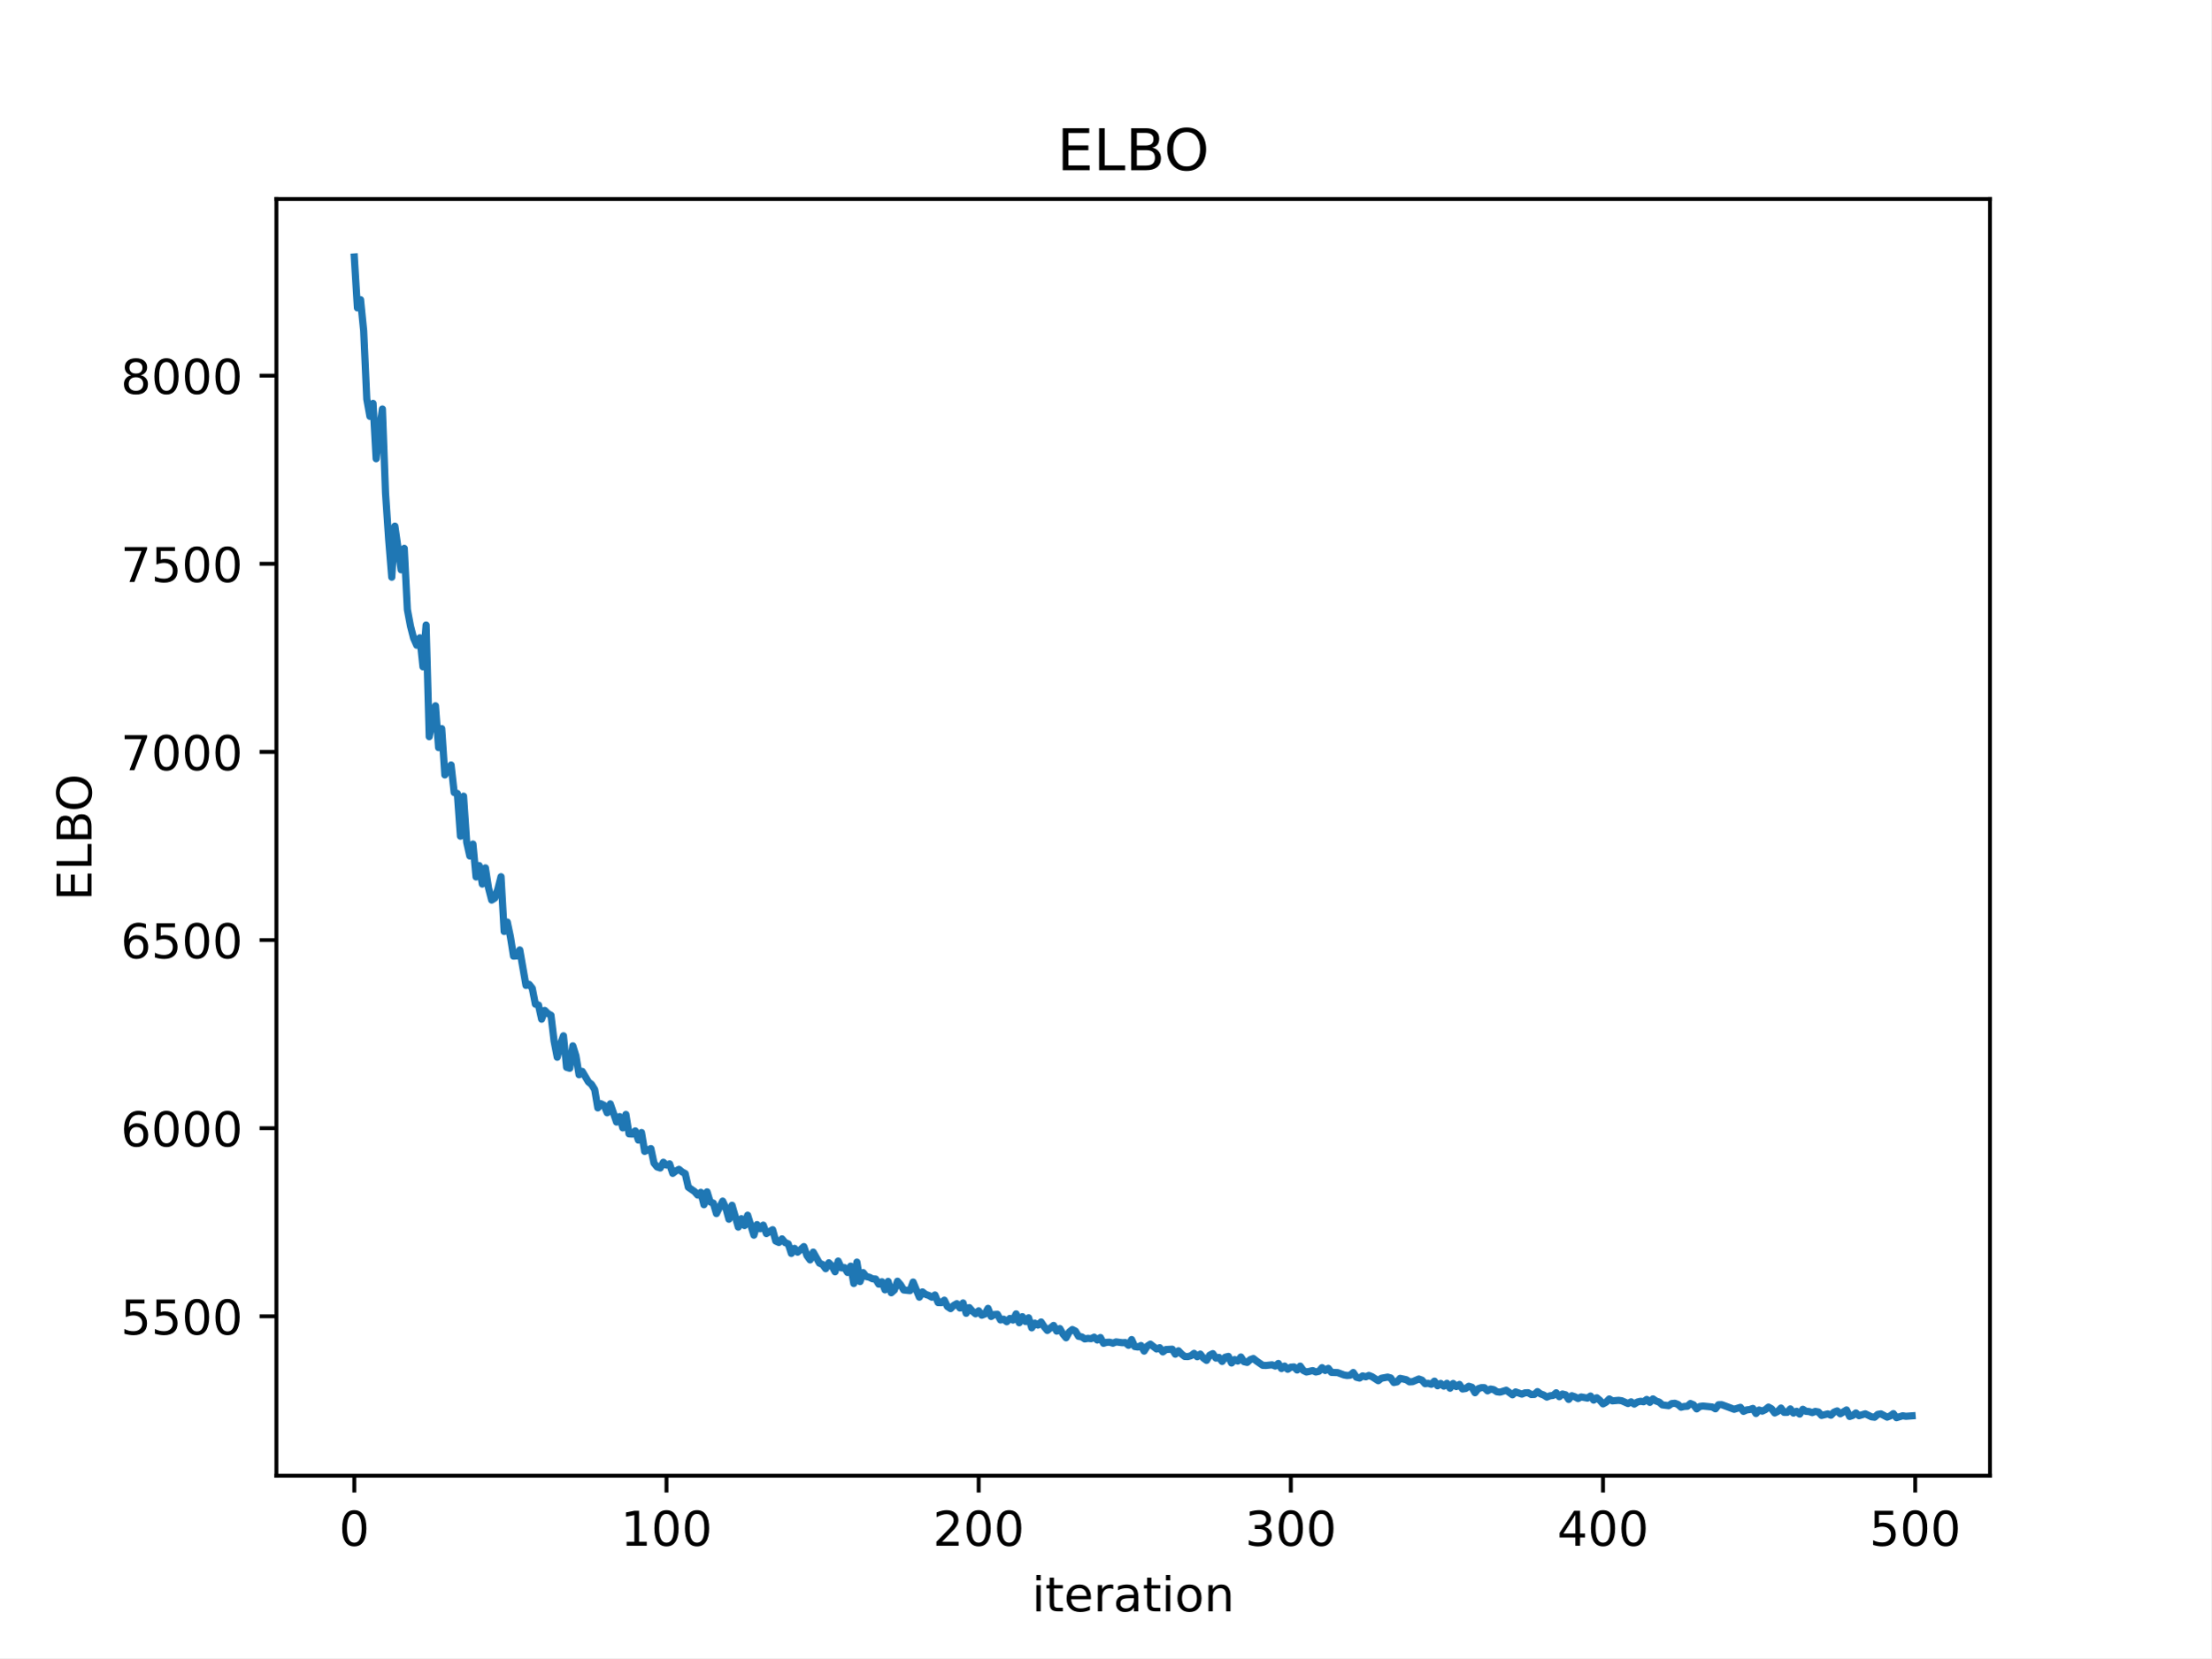
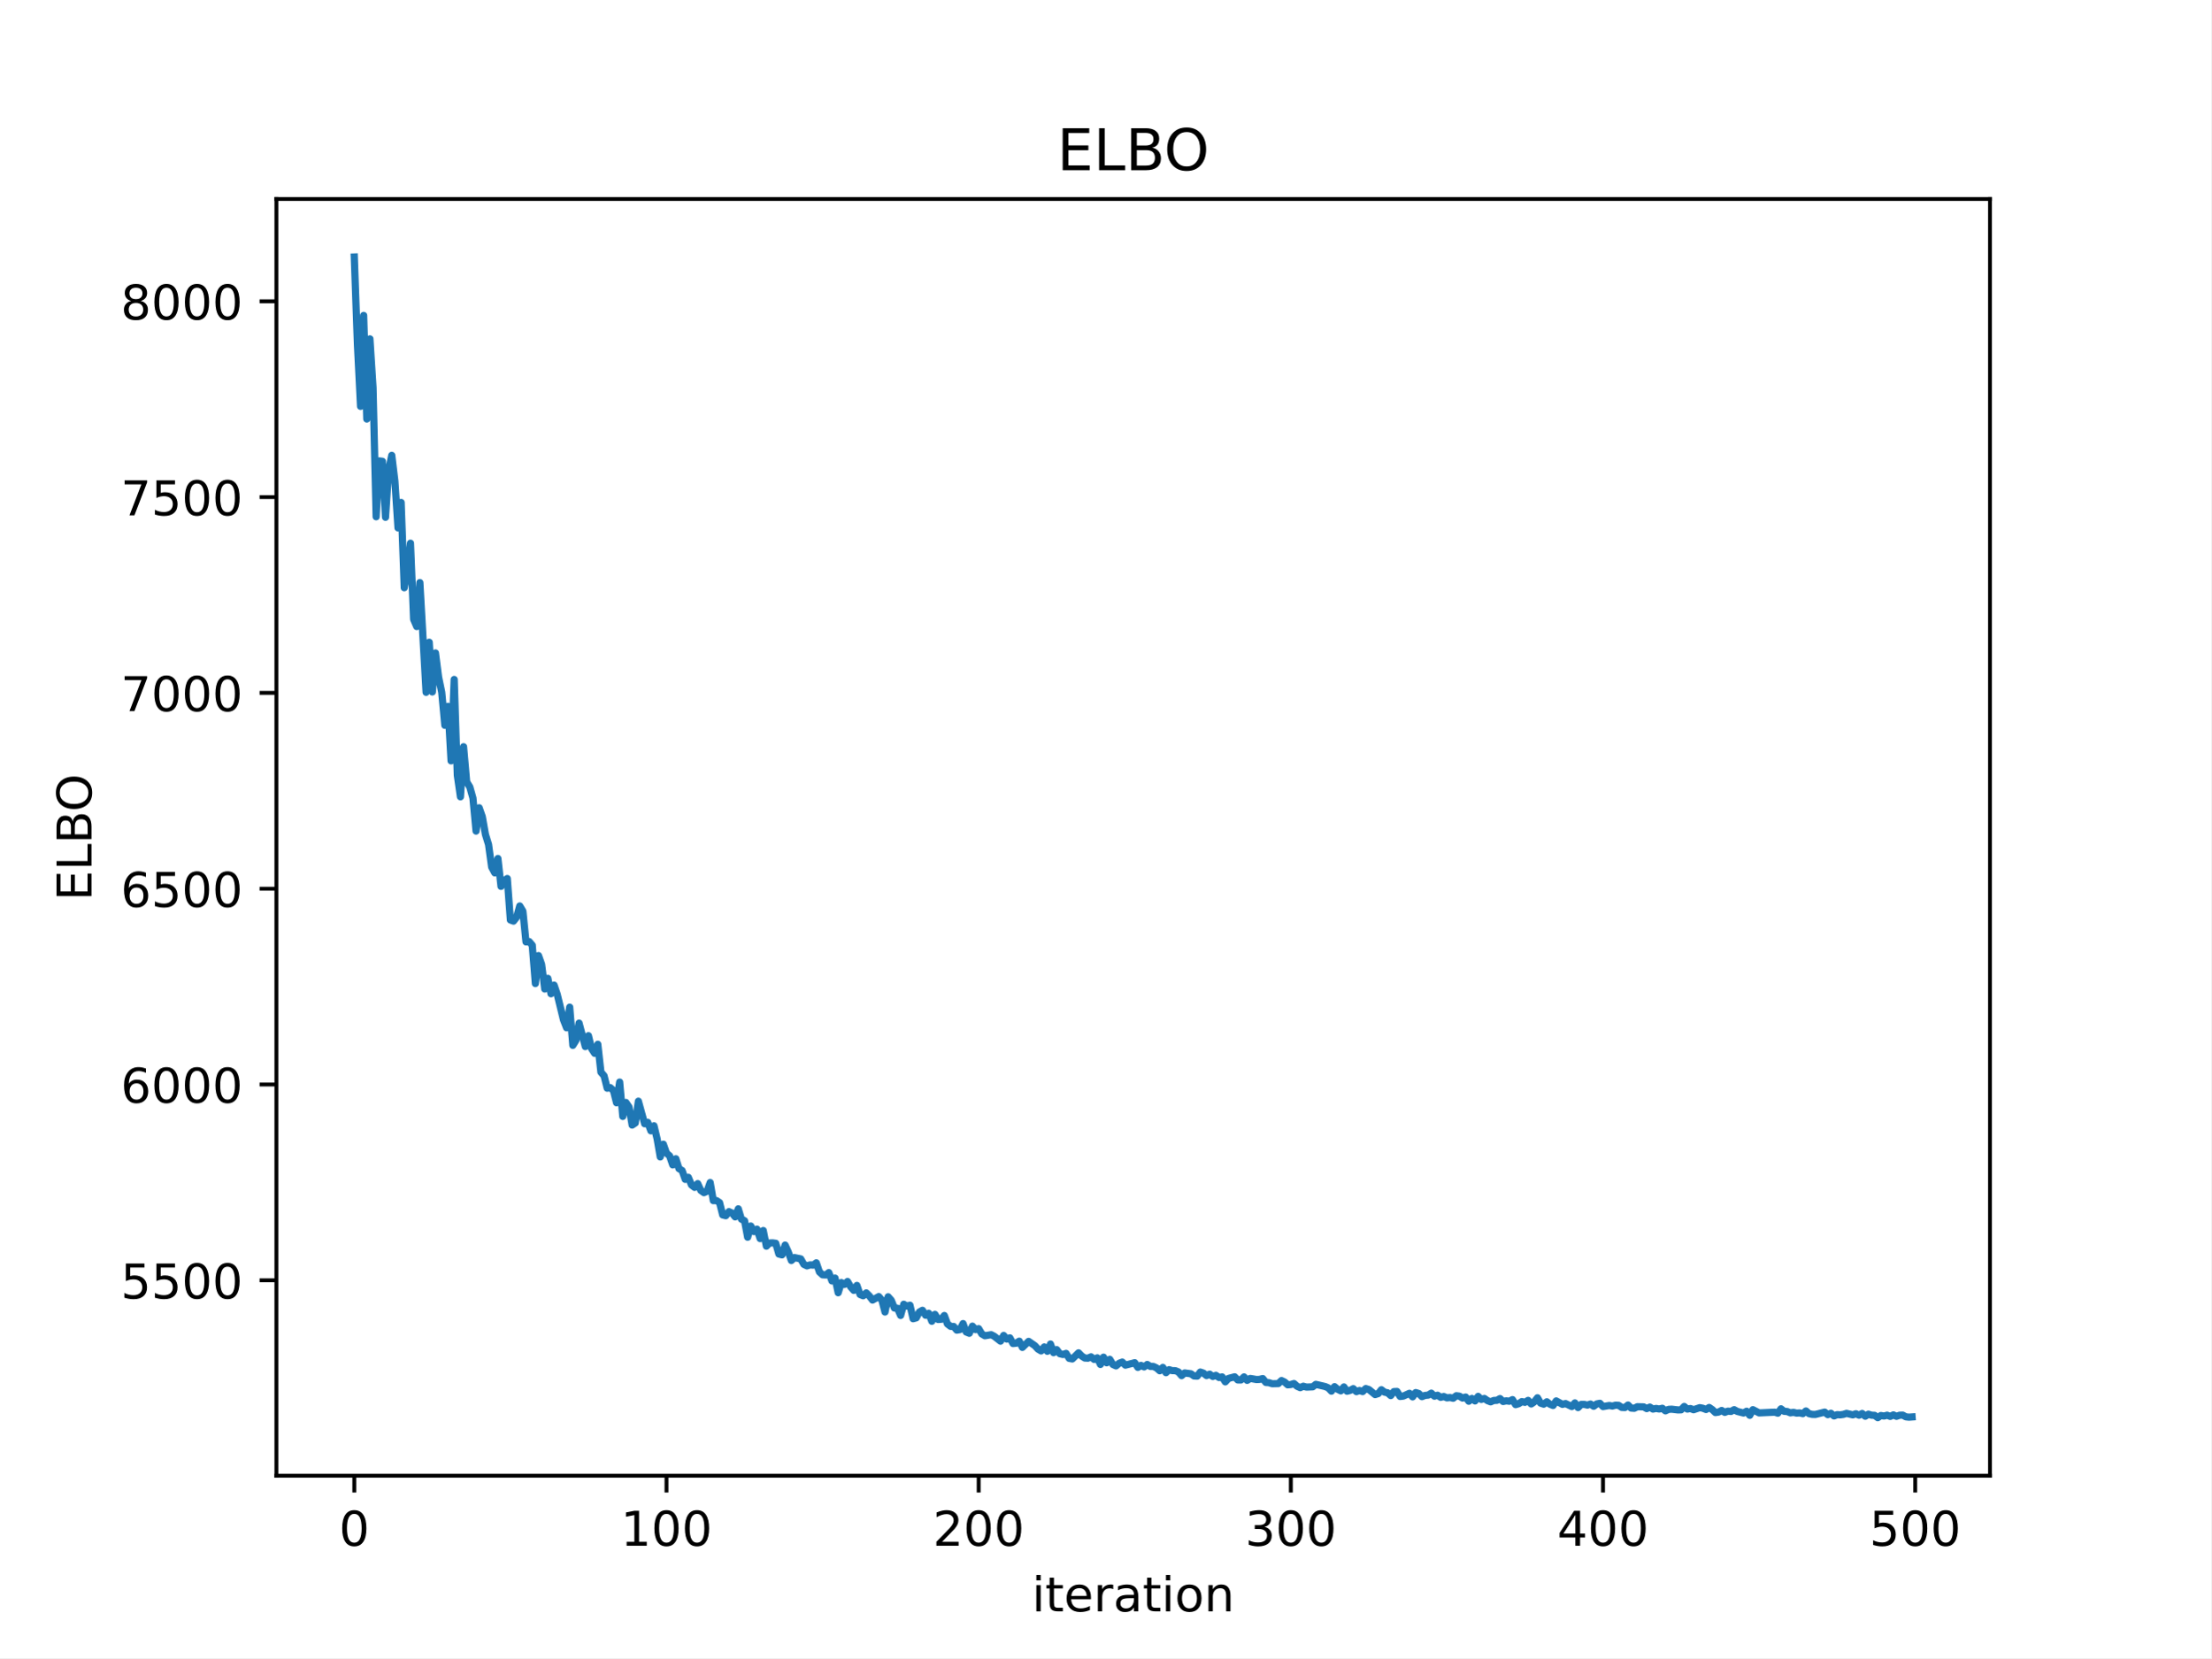
<svg xmlns="http://www.w3.org/2000/svg" xmlns:xlink="http://www.w3.org/1999/xlink" width="460.8pt" height="345.6pt" viewBox="0 0 460.8 345.6" version="1.1">
  <defs>
    <style type="text/css">*{stroke-linejoin: round; stroke-linecap: butt}</style>
  </defs>
  <g id="figure_1">
    <g id="patch_1">
      <path d="M 0 345.6  L 460.8 345.6  L 460.8 0  L 0 0  z " style="fill: #ffffff" />
    </g>
    <g id="axes_1">
      <g id="patch_2">
        <path d="M 57.6 307.584  L 414.72 307.584  L 414.72 41.472  L 57.6 41.472  z " style="fill: #ffffff" />
      </g>
      <g id="matplotlib.axis_1">
        <g id="xtick_1">
          <g id="line2d_1">
            <defs>
-               <path id="mfe8e0d152d" d="M 0 0  L 0 3.5  " style="stroke: #000000; stroke-width: 0.8" />
-             </defs>
-             <g>
-               <use xlink:href="#mfe8e0d152d" x="73.833" y="307.584" style="stroke: #000000; stroke-width: 0.8" />
+               <path id="mcb8dcc5142" d="M 0 0  L 0 3.5  " style="stroke: #000000; stroke-width: 0.8" />
+             </defs>
+             <g>
+               <use xlink:href="#mcb8dcc5142" x="73.833" y="307.584" style="stroke: #000000; stroke-width: 0.8" />
            </g>
          </g>
          <g id="text_1">
            <g transform="translate(70.65148 322.1824) scale(0.1 -0.1)">
              <defs>
                <path id="DejaVuSans-30" d="M 2034 4250  Q 1547 4250 1301 3770  Q 1056 3291 1056 2328  Q 1056 1369 1301 889  Q 1547 409 2034 409  Q 2525 409 2770 889  Q 3016 1369 3016 2328  Q 3016 3291 2770 3770  Q 2525 4250 2034 4250  z M 2034 4750  Q 2819 4750 3233 4129  Q 3647 3509 3647 2328  Q 3647 1150 3233 529  Q 2819 -91 2034 -91  Q 1250 -91 836 529  Q 422 1150 422 2328  Q 422 3509 836 4129  Q 1250 4750 2034 4750  z " transform="scale(0.015625)" />
              </defs>
              <use xlink:href="#DejaVuSans-30" />
            </g>
          </g>
        </g>
        <g id="xtick_2">
          <g id="line2d_2">
            <g>
-               <use xlink:href="#mfe8e0d152d" x="138.894" y="307.584" style="stroke: #000000; stroke-width: 0.8" />
+               <use xlink:href="#mcb8dcc5142" x="138.894" y="307.584" style="stroke: #000000; stroke-width: 0.8" />
            </g>
          </g>
          <g id="text_2">
            <g transform="translate(129.35 322.1824) scale(0.1 -0.1)">
              <defs>
                <path id="DejaVuSans-31" d="M 794 531  L 1825 531  L 1825 4091  L 703 3866  L 703 4441  L 1819 4666  L 2450 4666  L 2450 531  L 3481 531  L 3481 0  L 794 0  L 794 531  z " transform="scale(0.015625)" />
              </defs>
              <use xlink:href="#DejaVuSans-31" />
              <use xlink:href="#DejaVuSans-30" transform="translate(63.62305 0)" />
              <use xlink:href="#DejaVuSans-30" transform="translate(127.2461 0)" />
            </g>
          </g>
        </g>
        <g id="xtick_3">
          <g id="line2d_3">
            <g>
-               <use xlink:href="#mfe8e0d152d" x="203.955" y="307.584" style="stroke: #000000; stroke-width: 0.8" />
+               <use xlink:href="#mcb8dcc5142" x="203.955" y="307.584" style="stroke: #000000; stroke-width: 0.8" />
            </g>
          </g>
          <g id="text_3">
            <g transform="translate(194.411 322.1824) scale(0.1 -0.1)">
              <defs>
                <path id="DejaVuSans-32" d="M 1228 531  L 3431 531  L 3431 0  L 469 0  L 469 531  Q 828 903 1448 1529  Q 2069 2156 2228 2338  Q 2531 2678 2651 2914  Q 2772 3150 2772 3378  Q 2772 3750 2511 3984  Q 2250 4219 1831 4219  Q 1534 4219 1204 4116  Q 875 4013 500 3803  L 500 4441  Q 881 4594 1212 4672  Q 1544 4750 1819 4750  Q 2544 4750 2975 4387  Q 3406 4025 3406 3419  Q 3406 3131 3298 2873  Q 3191 2616 2906 2266  Q 2828 2175 2409 1742  Q 1991 1309 1228 531  z " transform="scale(0.015625)" />
              </defs>
              <use xlink:href="#DejaVuSans-32" />
              <use xlink:href="#DejaVuSans-30" transform="translate(63.62305 0)" />
              <use xlink:href="#DejaVuSans-30" transform="translate(127.2461 0)" />
            </g>
          </g>
        </g>
        <g id="xtick_4">
          <g id="line2d_4">
            <g>
-               <use xlink:href="#mfe8e0d152d" x="269.016" y="307.584" style="stroke: #000000; stroke-width: 0.8" />
+               <use xlink:href="#mcb8dcc5142" x="269.016" y="307.584" style="stroke: #000000; stroke-width: 0.8" />
            </g>
          </g>
          <g id="text_4">
            <g transform="translate(259.4721 322.1824) scale(0.1 -0.1)">
              <defs>
                <path id="DejaVuSans-33" d="M 2597 2516  Q 3050 2419 3304 2112  Q 3559 1806 3559 1356  Q 3559 666 3084 287  Q 2609 -91 1734 -91  Q 1441 -91 1130 -33  Q 819 25 488 141  L 488 750  Q 750 597 1062 519  Q 1375 441 1716 441  Q 2309 441 2620 675  Q 2931 909 2931 1356  Q 2931 1769 2642 2001  Q 2353 2234 1838 2234  L 1294 2234  L 1294 2753  L 1863 2753  Q 2328 2753 2575 2939  Q 2822 3125 2822 3475  Q 2822 3834 2567 4026  Q 2313 4219 1838 4219  Q 1578 4219 1281 4162  Q 984 4106 628 3988  L 628 4550  Q 988 4650 1302 4700  Q 1616 4750 1894 4750  Q 2613 4750 3031 4423  Q 3450 4097 3450 3541  Q 3450 3153 3228 2886  Q 3006 2619 2597 2516  z " transform="scale(0.015625)" />
              </defs>
              <use xlink:href="#DejaVuSans-33" />
              <use xlink:href="#DejaVuSans-30" transform="translate(63.62305 0)" />
              <use xlink:href="#DejaVuSans-30" transform="translate(127.2461 0)" />
            </g>
          </g>
        </g>
        <g id="xtick_5">
          <g id="line2d_5">
            <g>
-               <use xlink:href="#mfe8e0d152d" x="334.077" y="307.584" style="stroke: #000000; stroke-width: 0.8" />
+               <use xlink:href="#mcb8dcc5142" x="334.077" y="307.584" style="stroke: #000000; stroke-width: 0.8" />
            </g>
          </g>
          <g id="text_5">
            <g transform="translate(324.5331 322.1824) scale(0.1 -0.1)">
              <defs>
                <path id="DejaVuSans-34" d="M 2419 4116  L 825 1625  L 2419 1625  L 2419 4116  z M 2253 4666  L 3047 4666  L 3047 1625  L 3713 1625  L 3713 1100  L 3047 1100  L 3047 0  L 2419 0  L 2419 1100  L 313 1100  L 313 1709  L 2253 4666  z " transform="scale(0.015625)" />
              </defs>
              <use xlink:href="#DejaVuSans-34" />
              <use xlink:href="#DejaVuSans-30" transform="translate(63.62305 0)" />
              <use xlink:href="#DejaVuSans-30" transform="translate(127.2461 0)" />
            </g>
          </g>
        </g>
        <g id="xtick_6">
          <g id="line2d_6">
            <g>
-               <use xlink:href="#mfe8e0d152d" x="399.138" y="307.584" style="stroke: #000000; stroke-width: 0.8" />
+               <use xlink:href="#mcb8dcc5142" x="399.138" y="307.584" style="stroke: #000000; stroke-width: 0.8" />
            </g>
          </g>
          <g id="text_6">
            <g transform="translate(389.5941 322.1824) scale(0.1 -0.1)">
              <defs>
                <path id="DejaVuSans-35" d="M 691 4666  L 3169 4666  L 3169 4134  L 1269 4134  L 1269 2991  Q 1406 3038 1543 3061  Q 1681 3084 1819 3084  Q 2600 3084 3056 2656  Q 3513 2228 3513 1497  Q 3513 744 3044 326  Q 2575 -91 1722 -91  Q 1428 -91 1123 -41  Q 819 9 494 109  L 494 744  Q 775 591 1075 516  Q 1375 441 1709 441  Q 2250 441 2565 725  Q 2881 1009 2881 1497  Q 2881 1984 2565 2268  Q 2250 2553 1709 2553  Q 1456 2553 1204 2497  Q 953 2441 691 2322  L 691 4666  z " transform="scale(0.015625)" />
              </defs>
              <use xlink:href="#DejaVuSans-35" />
              <use xlink:href="#DejaVuSans-30" transform="translate(63.62305 0)" />
              <use xlink:href="#DejaVuSans-30" transform="translate(127.2461 0)" />
            </g>
          </g>
        </g>
        <g id="text_7">
          <g transform="translate(215.0373 335.8606) scale(0.1 -0.1)">
            <defs>
              <path id="DejaVuSans-69" d="M 603 3500  L 1178 3500  L 1178 0  L 603 0  L 603 3500  z M 603 4863  L 1178 4863  L 1178 4134  L 603 4134  L 603 4863  z " transform="scale(0.015625)" />
              <path id="DejaVuSans-74" d="M 1172 4494  L 1172 3500  L 2356 3500  L 2356 3053  L 1172 3053  L 1172 1153  Q 1172 725 1289 603  Q 1406 481 1766 481  L 2356 481  L 2356 0  L 1766 0  Q 1100 0 847 248  Q 594 497 594 1153  L 594 3053  L 172 3053  L 172 3500  L 594 3500  L 594 4494  L 1172 4494  z " transform="scale(0.015625)" />
              <path id="DejaVuSans-65" d="M 3597 1894  L 3597 1613  L 953 1613  Q 991 1019 1311 708  Q 1631 397 2203 397  Q 2534 397 2845 478  Q 3156 559 3463 722  L 3463 178  Q 3153 47 2828 -22  Q 2503 -91 2169 -91  Q 1331 -91 842 396  Q 353 884 353 1716  Q 353 2575 817 3079  Q 1281 3584 2069 3584  Q 2775 3584 3186 3129  Q 3597 2675 3597 1894  z M 3022 2063  Q 3016 2534 2758 2815  Q 2500 3097 2075 3097  Q 1594 3097 1305 2825  Q 1016 2553 972 2059  L 3022 2063  z " transform="scale(0.015625)" />
              <path id="DejaVuSans-72" d="M 2631 2963  Q 2534 3019 2420 3045  Q 2306 3072 2169 3072  Q 1681 3072 1420 2755  Q 1159 2438 1159 1844  L 1159 0  L 581 0  L 581 3500  L 1159 3500  L 1159 2956  Q 1341 3275 1631 3429  Q 1922 3584 2338 3584  Q 2397 3584 2469 3576  Q 2541 3569 2628 3553  L 2631 2963  z " transform="scale(0.015625)" />
              <path id="DejaVuSans-61" d="M 2194 1759  Q 1497 1759 1228 1600  Q 959 1441 959 1056  Q 959 750 1161 570  Q 1363 391 1709 391  Q 2188 391 2477 730  Q 2766 1069 2766 1631  L 2766 1759  L 2194 1759  z M 3341 1997  L 3341 0  L 2766 0  L 2766 531  Q 2569 213 2275 61  Q 1981 -91 1556 -91  Q 1019 -91 701 211  Q 384 513 384 1019  Q 384 1609 779 1909  Q 1175 2209 1959 2209  L 2766 2209  L 2766 2266  Q 2766 2663 2505 2880  Q 2244 3097 1772 3097  Q 1472 3097 1187 3025  Q 903 2953 641 2809  L 641 3341  Q 956 3463 1253 3523  Q 1550 3584 1831 3584  Q 2591 3584 2966 3190  Q 3341 2797 3341 1997  z " transform="scale(0.015625)" />
              <path id="DejaVuSans-6f" d="M 1959 3097  Q 1497 3097 1228 2736  Q 959 2375 959 1747  Q 959 1119 1226 758  Q 1494 397 1959 397  Q 2419 397 2687 759  Q 2956 1122 2956 1747  Q 2956 2369 2687 2733  Q 2419 3097 1959 3097  z M 1959 3584  Q 2709 3584 3137 3096  Q 3566 2609 3566 1747  Q 3566 888 3137 398  Q 2709 -91 1959 -91  Q 1206 -91 779 398  Q 353 888 353 1747  Q 353 2609 779 3096  Q 1206 3584 1959 3584  z " transform="scale(0.015625)" />
              <path id="DejaVuSans-6e" d="M 3513 2113  L 3513 0  L 2938 0  L 2938 2094  Q 2938 2591 2744 2837  Q 2550 3084 2163 3084  Q 1697 3084 1428 2787  Q 1159 2491 1159 1978  L 1159 0  L 581 0  L 581 3500  L 1159 3500  L 1159 2956  Q 1366 3272 1645 3428  Q 1925 3584 2291 3584  Q 2894 3584 3203 3211  Q 3513 2838 3513 2113  z " transform="scale(0.015625)" />
            </defs>
            <use xlink:href="#DejaVuSans-69" />
            <use xlink:href="#DejaVuSans-74" transform="translate(27.7832 0)" />
            <use xlink:href="#DejaVuSans-65" transform="translate(66.99219 0)" />
            <use xlink:href="#DejaVuSans-72" transform="translate(128.5156 0)" />
            <use xlink:href="#DejaVuSans-61" transform="translate(169.6289 0)" />
            <use xlink:href="#DejaVuSans-74" transform="translate(230.9082 0)" />
            <use xlink:href="#DejaVuSans-69" transform="translate(270.1172 0)" />
            <use xlink:href="#DejaVuSans-6f" transform="translate(297.9004 0)" />
            <use xlink:href="#DejaVuSans-6e" transform="translate(359.082 0)" />
          </g>
        </g>
      </g>
      <g id="matplotlib.axis_2">
        <g id="ytick_1">
          <g id="line2d_7">
            <defs>
-               <path id="m07c8e56424" d="M 0 0  L -3.5 0  " style="stroke: #000000; stroke-width: 0.8" />
-             </defs>
-             <g>
-               <use xlink:href="#m07c8e56424" x="57.6" y="274.362" style="stroke: #000000; stroke-width: 0.8" />
+               <path id="mf46da83396" d="M 0 0  L -3.5 0  " style="stroke: #000000; stroke-width: 0.8" />
+             </defs>
+             <g>
+               <use xlink:href="#mf46da83396" x="57.6" y="266.852" style="stroke: #000000; stroke-width: 0.8" />
            </g>
          </g>
          <g id="text_8">
-             <g transform="translate(25.15 278.1611) scale(0.1 -0.1)">
+             <g transform="translate(25.15 270.6516) scale(0.1 -0.1)">
              <use xlink:href="#DejaVuSans-35" />
              <use xlink:href="#DejaVuSans-35" transform="translate(63.62305 0)" />
              <use xlink:href="#DejaVuSans-30" transform="translate(127.2461 0)" />
              <use xlink:href="#DejaVuSans-30" transform="translate(190.8691 0)" />
            </g>
          </g>
        </g>
        <g id="ytick_2">
          <g id="line2d_8">
            <g>
-               <use xlink:href="#m07c8e56424" x="57.6" y="235.148" style="stroke: #000000; stroke-width: 0.8" />
+               <use xlink:href="#mf46da83396" x="57.6" y="226.041" style="stroke: #000000; stroke-width: 0.8" />
            </g>
          </g>
          <g id="text_9">
-             <g transform="translate(25.15 238.9472) scale(0.1 -0.1)">
+             <g transform="translate(25.15 229.8407) scale(0.1 -0.1)">
              <defs>
                <path id="DejaVuSans-36" d="M 2113 2584  Q 1688 2584 1439 2293  Q 1191 2003 1191 1497  Q 1191 994 1439 701  Q 1688 409 2113 409  Q 2538 409 2786 701  Q 3034 994 3034 1497  Q 3034 2003 2786 2293  Q 2538 2584 2113 2584  z M 3366 4563  L 3366 3988  Q 3128 4100 2886 4159  Q 2644 4219 2406 4219  Q 1781 4219 1451 3797  Q 1122 3375 1075 2522  Q 1259 2794 1537 2939  Q 1816 3084 2150 3084  Q 2853 3084 3261 2657  Q 3669 2231 3669 1497  Q 3669 778 3244 343  Q 2819 -91 2113 -91  Q 1303 -91 875 529  Q 447 1150 447 2328  Q 447 3434 972 4092  Q 1497 4750 2381 4750  Q 2619 4750 2861 4703  Q 3103 4656 3366 4563  z " transform="scale(0.015625)" />
              </defs>
              <use xlink:href="#DejaVuSans-36" />
              <use xlink:href="#DejaVuSans-30" transform="translate(63.62305 0)" />
              <use xlink:href="#DejaVuSans-30" transform="translate(127.2461 0)" />
              <use xlink:href="#DejaVuSans-30" transform="translate(190.8691 0)" />
            </g>
          </g>
        </g>
        <g id="ytick_3">
          <g id="line2d_9">
            <g>
-               <use xlink:href="#m07c8e56424" x="57.6" y="195.934" style="stroke: #000000; stroke-width: 0.8" />
+               <use xlink:href="#mf46da83396" x="57.6" y="185.231" style="stroke: #000000; stroke-width: 0.8" />
            </g>
          </g>
          <g id="text_10">
-             <g transform="translate(25.15 199.7333) scale(0.1 -0.1)">
+             <g transform="translate(25.15 189.0298) scale(0.1 -0.1)">
              <use xlink:href="#DejaVuSans-36" />
              <use xlink:href="#DejaVuSans-35" transform="translate(63.62305 0)" />
              <use xlink:href="#DejaVuSans-30" transform="translate(127.2461 0)" />
              <use xlink:href="#DejaVuSans-30" transform="translate(190.8691 0)" />
            </g>
          </g>
        </g>
        <g id="ytick_4">
          <g id="line2d_10">
            <g>
-               <use xlink:href="#m07c8e56424" x="57.6" y="156.72" style="stroke: #000000; stroke-width: 0.8" />
+               <use xlink:href="#mf46da83396" x="57.6" y="144.42" style="stroke: #000000; stroke-width: 0.8" />
            </g>
          </g>
          <g id="text_11">
-             <g transform="translate(25.15 160.5194) scale(0.1 -0.1)">
+             <g transform="translate(25.15 148.2189) scale(0.1 -0.1)">
              <defs>
                <path id="DejaVuSans-37" d="M 525 4666  L 3525 4666  L 3525 4397  L 1831 0  L 1172 0  L 2766 4134  L 525 4134  L 525 4666  z " transform="scale(0.015625)" />
              </defs>
              <use xlink:href="#DejaVuSans-37" />
              <use xlink:href="#DejaVuSans-30" transform="translate(63.62305 0)" />
              <use xlink:href="#DejaVuSans-30" transform="translate(127.2461 0)" />
              <use xlink:href="#DejaVuSans-30" transform="translate(190.8691 0)" />
            </g>
          </g>
        </g>
        <g id="ytick_5">
          <g id="line2d_11">
            <g>
-               <use xlink:href="#m07c8e56424" x="57.6" y="117.506" style="stroke: #000000; stroke-width: 0.8" />
+               <use xlink:href="#mf46da83396" x="57.6" y="103.609" style="stroke: #000000; stroke-width: 0.8" />
            </g>
          </g>
          <g id="text_12">
-             <g transform="translate(25.15 121.3055) scale(0.1 -0.1)">
+             <g transform="translate(25.15 107.408) scale(0.1 -0.1)">
              <use xlink:href="#DejaVuSans-37" />
              <use xlink:href="#DejaVuSans-35" transform="translate(63.62305 0)" />
              <use xlink:href="#DejaVuSans-30" transform="translate(127.2461 0)" />
              <use xlink:href="#DejaVuSans-30" transform="translate(190.8691 0)" />
            </g>
          </g>
        </g>
        <g id="ytick_6">
          <g id="line2d_12">
            <g>
-               <use xlink:href="#m07c8e56424" x="57.6" y="78.292" style="stroke: #000000; stroke-width: 0.8" />
+               <use xlink:href="#mf46da83396" x="57.6" y="62.798" style="stroke: #000000; stroke-width: 0.8" />
            </g>
          </g>
          <g id="text_13">
-             <g transform="translate(25.15 82.09159) scale(0.1 -0.1)">
+             <g transform="translate(25.15 66.59706) scale(0.1 -0.1)">
              <defs>
                <path id="DejaVuSans-38" d="M 2034 2216  Q 1584 2216 1326 1975  Q 1069 1734 1069 1313  Q 1069 891 1326 650  Q 1584 409 2034 409  Q 2484 409 2743 651  Q 3003 894 3003 1313  Q 3003 1734 2745 1975  Q 2488 2216 2034 2216  z M 1403 2484  Q 997 2584 770 2862  Q 544 3141 544 3541  Q 544 4100 942 4425  Q 1341 4750 2034 4750  Q 2731 4750 3128 4425  Q 3525 4100 3525 3541  Q 3525 3141 3298 2862  Q 3072 2584 2669 2484  Q 3125 2378 3379 2068  Q 3634 1759 3634 1313  Q 3634 634 3220 271  Q 2806 -91 2034 -91  Q 1263 -91 848 271  Q 434 634 434 1313  Q 434 1759 690 2068  Q 947 2378 1403 2484  z M 1172 3481  Q 1172 3119 1398 2916  Q 1625 2713 2034 2713  Q 2441 2713 2670 2916  Q 2900 3119 2900 3481  Q 2900 3844 2670 4047  Q 2441 4250 2034 4250  Q 1625 4250 1398 4047  Q 1172 3844 1172 3481  z " transform="scale(0.015625)" />
              </defs>
              <use xlink:href="#DejaVuSans-38" />
              <use xlink:href="#DejaVuSans-30" transform="translate(63.62305 0)" />
              <use xlink:href="#DejaVuSans-30" transform="translate(127.2461 0)" />
              <use xlink:href="#DejaVuSans-30" transform="translate(190.8691 0)" />
            </g>
          </g>
        </g>
        <g id="text_14">
          <g transform="translate(19.07031 187.7522) rotate(-90) scale(0.1 -0.1)">
            <defs>
              <path id="DejaVuSans-45" d="M 628 4666  L 3578 4666  L 3578 4134  L 1259 4134  L 1259 2753  L 3481 2753  L 3481 2222  L 1259 2222  L 1259 531  L 3634 531  L 3634 0  L 628 0  L 628 4666  z " transform="scale(0.015625)" />
              <path id="DejaVuSans-4c" d="M 628 4666  L 1259 4666  L 1259 531  L 3531 531  L 3531 0  L 628 0  L 628 4666  z " transform="scale(0.015625)" />
              <path id="DejaVuSans-42" d="M 1259 2228  L 1259 519  L 2272 519  Q 2781 519 3026 730  Q 3272 941 3272 1375  Q 3272 1813 3026 2020  Q 2781 2228 2272 2228  L 1259 2228  z M 1259 4147  L 1259 2741  L 2194 2741  Q 2656 2741 2882 2914  Q 3109 3088 3109 3444  Q 3109 3797 2882 3972  Q 2656 4147 2194 4147  L 1259 4147  z M 628 4666  L 2241 4666  Q 2963 4666 3353 4366  Q 3744 4066 3744 3513  Q 3744 3084 3544 2831  Q 3344 2578 2956 2516  Q 3422 2416 3680 2098  Q 3938 1781 3938 1306  Q 3938 681 3513 340  Q 3088 0 2303 0  L 628 0  L 628 4666  z " transform="scale(0.015625)" />
              <path id="DejaVuSans-4f" d="M 2522 4238  Q 1834 4238 1429 3725  Q 1025 3213 1025 2328  Q 1025 1447 1429 934  Q 1834 422 2522 422  Q 3209 422 3611 934  Q 4013 1447 4013 2328  Q 4013 3213 3611 3725  Q 3209 4238 2522 4238  z M 2522 4750  Q 3503 4750 4090 4092  Q 4678 3434 4678 2328  Q 4678 1225 4090 567  Q 3503 -91 2522 -91  Q 1538 -91 948 565  Q 359 1222 359 2328  Q 359 3434 948 4092  Q 1538 4750 2522 4750  z " transform="scale(0.015625)" />
            </defs>
            <use xlink:href="#DejaVuSans-45" />
            <use xlink:href="#DejaVuSans-4c" transform="translate(63.18359 0)" />
            <use xlink:href="#DejaVuSans-42" transform="translate(118.8965 0)" />
            <use xlink:href="#DejaVuSans-4f" transform="translate(185.75 0)" />
          </g>
        </g>
      </g>
      <g id="line2d_13">
-         <path d="M 73.833 53.568  L 74.483 64.173  L 75.134 62.464  L 75.785 68.93  L 76.435 83.192  L 77.086 86.776  L 77.736 84.074  L 78.387 95.608  L 79.038 89.659  L 79.688 85.255  L 80.339 102.748  L 80.989 112.371  L 81.64 120.304  L 82.291 109.663  L 83.592 118.762  L 84.242 114.296  L 84.893 127.054  L 85.544 130.508  L 86.194 133.024  L 86.845 134.484  L 87.496 132.937  L 88.146 138.977  L 88.797 130.276  L 89.447 153.54  L 90.749 147.109  L 91.399 155.831  L 92.05 151.864  L 92.7 161.513  L 93.351 160.327  L 94.002 159.443  L 94.652 165.189  L 95.303 165.387  L 95.953 174.287  L 96.604 165.945  L 97.255 175.553  L 97.905 178.411  L 98.556 175.923  L 99.207 182.782  L 99.857 180.412  L 100.508 184.269  L 101.158 180.894  L 101.809 185.107  L 102.46 187.603  L 103.11 187.197  L 103.761 185.269  L 104.411 182.737  L 105.062 194.149  L 105.713 192.184  L 106.363 195.223  L 107.014 199.296  L 107.664 199.243  L 108.315 197.998  L 109.616 205.399  L 110.267 205.175  L 110.918 205.983  L 111.568 209.295  L 112.219 209.477  L 112.869 212.428  L 113.52 210.599  L 114.171 211.259  L 114.821 211.612  L 115.472 217.008  L 116.122 220.358  L 116.773 217.711  L 117.424 215.894  L 118.074 222.466  L 118.725 222.665  L 119.375 217.992  L 120.026 220.087  L 120.677 224.011  L 121.327 223.306  L 122.629 225.505  L 123.279 226.038  L 123.93 227.092  L 124.58 230.923  L 125.231 230.056  L 125.882 230.374  L 126.532 231.937  L 127.183 230.081  L 128.484 233.872  L 129.135 232.74  L 129.785 235.081  L 130.436 232.287  L 131.086 236.328  L 131.737 236.371  L 132.388 235.716  L 133.038 237.634  L 133.689 236.05  L 134.339 239.986  L 135.641 239.397  L 136.291 242.43  L 136.942 243.23  L 137.593 243.447  L 138.243 242.253  L 138.894 242.84  L 139.544 242.585  L 140.195 244.566  L 140.846 244.069  L 141.496 243.729  L 142.147 244.26  L 142.797 244.611  L 143.448 247.458  L 144.749 248.359  L 145.4 249.093  L 146.05 248.522  L 146.701 251.106  L 147.352 248.421  L 148.002 250.528  L 148.653 250.768  L 149.304 252.954  L 150.605 250.354  L 151.255 251.763  L 151.906 254.12  L 152.557 251.222  L 153.858 255.765  L 154.508 254.016  L 155.159 255.443  L 155.81 253.292  L 157.111 257.445  L 157.761 255.242  L 158.412 256.112  L 159.063 255.355  L 159.713 257.117  L 161.015 256.306  L 161.665 258.676  L 162.316 258.97  L 162.966 258.22  L 163.617 258.994  L 164.268 259.261  L 164.918 261.261  L 165.569 260.19  L 166.219 260.996  L 167.521 259.83  L 168.171 261.718  L 168.822 262.606  L 169.472 260.985  L 170.774 263.289  L 171.424 263.56  L 172.075 264.441  L 172.725 263.203  L 173.376 263.862  L 174.027 265.078  L 174.677 262.854  L 175.328 264.265  L 175.979 264.205  L 176.629 265.218  L 177.28 263.906  L 177.93 267.528  L 178.581 263.066  L 179.232 267.12  L 179.882 265.255  L 180.533 266.077  L 181.183 266.223  L 181.834 266.549  L 182.485 266.591  L 183.135 267.664  L 183.786 267.156  L 184.436 268.848  L 185.087 267.091  L 185.738 269.458  L 186.388 268.884  L 187.039 267.051  L 187.69 267.806  L 188.34 268.878  L 189.641 269.016  L 190.292 267.222  L 191.593 270.375  L 192.244 269.277  L 192.894 269.791  L 193.545 270.004  L 194.196 270.377  L 194.846 269.912  L 195.497 271.497  L 196.147 271.515  L 196.798 271.003  L 197.449 272.333  L 198.099 272.764  L 198.75 272.104  L 199.401 271.728  L 200.051 272.639  L 200.702 271.576  L 201.352 273.736  L 202.003 272.552  L 202.654 273.29  L 203.304 273.842  L 203.955 273.22  L 204.605 274.137  L 205.256 273.888  L 205.907 272.702  L 206.557 274.4  L 207.208 273.993  L 207.858 273.945  L 208.509 275.124  L 209.16 274.957  L 209.81 275.494  L 210.461 274.801  L 211.112 275.148  L 211.762 273.856  L 212.413 275.713  L 213.063 274.434  L 213.714 275.452  L 214.365 274.673  L 215.015 276.766  L 215.666 275.788  L 216.316 276.194  L 216.967 275.542  L 217.618 276.537  L 218.268 277.317  L 219.569 276.263  L 220.22 277.455  L 220.871 276.922  L 221.521 278.047  L 222.172 278.839  L 222.822 277.65  L 223.473 277.118  L 224.124 277.447  L 224.774 278.538  L 225.425 278.644  L 226.076 279.082  L 226.726 278.956  L 227.377 279.03  L 228.027 278.715  L 228.678 279.306  L 229.329 278.785  L 229.979 279.988  L 230.63 279.776  L 231.28 279.759  L 231.931 279.968  L 232.582 279.691  L 233.883 279.863  L 234.533 279.833  L 235.184 280.409  L 235.835 279.207  L 236.485 280.672  L 237.136 280.765  L 237.787 280.451  L 238.437 281.612  L 239.088 280.586  L 239.738 280.17  L 241.04 281.18  L 241.69 280.907  L 242.341 281.78  L 242.991 281.282  L 244.293 281.213  L 244.943 282.257  L 245.594 281.55  L 246.244 282.227  L 246.895 282.731  L 247.546 282.756  L 248.196 282.585  L 248.847 282.084  L 249.498 282.785  L 250.148 282.238  L 250.799 283.081  L 251.449 283.554  L 252.1 282.463  L 252.751 282.143  L 253.401 283.074  L 254.052 282.932  L 254.702 283.773  L 255.353 282.879  L 256.004 282.716  L 256.654 284.097  L 257.305 283.379  L 257.955 283.699  L 258.606 282.839  L 259.257 283.821  L 259.907 283.977  L 260.558 283.392  L 261.208 283.16  L 261.859 283.686  L 263.16 284.579  L 263.811 284.606  L 265.112 284.47  L 265.763 284.73  L 266.413 284.187  L 267.064 285.254  L 267.715 284.729  L 268.365 285.405  L 269.016 284.964  L 269.666 284.912  L 270.317 285.556  L 270.968 284.744  L 271.618 285.655  L 272.269 285.97  L 273.57 285.675  L 274.221 285.968  L 274.871 285.815  L 275.522 285.066  L 276.173 285.657  L 276.823 285.214  L 277.474 286.049  L 278.775 286.097  L 280.076 286.585  L 280.727 286.705  L 281.377 286.648  L 282.028 286.078  L 282.679 287.068  L 283.329 287.239  L 283.98 286.78  L 284.63 286.977  L 285.281 286.685  L 285.932 286.949  L 287.233 287.789  L 287.884 287.277  L 289.185 287.033  L 289.835 287.212  L 290.486 288.165  L 291.137 288.028  L 291.787 287.293  L 293.088 287.58  L 293.739 288.025  L 294.39 287.985  L 295.691 287.426  L 296.341 287.667  L 296.992 288.412  L 297.643 288.329  L 298.293 288.54  L 298.944 287.877  L 299.595 288.841  L 300.245 288.351  L 300.896 288.922  L 301.546 288.33  L 302.197 289.349  L 302.848 288.363  L 303.498 289.01  L 304.149 288.561  L 304.799 289.512  L 305.45 289.404  L 306.101 288.932  L 306.751 289.146  L 307.402 290.29  L 308.052 289.457  L 308.703 289.237  L 309.354 289.241  L 310.004 289.899  L 310.655 289.522  L 311.305 289.651  L 311.956 290.091  L 312.607 290.177  L 313.908 289.773  L 315.209 290.725  L 315.86 290.123  L 317.161 290.584  L 317.812 290.311  L 318.462 290.287  L 319.113 290.663  L 319.763 290.641  L 320.414 290.056  L 321.065 290.538  L 321.715 290.774  L 322.366 291.199  L 323.016 290.932  L 323.667 290.851  L 324.318 290.303  L 324.968 291.122  L 325.619 290.557  L 326.27 290.724  L 326.92 291.688  L 327.571 290.914  L 328.221 291.144  L 328.872 291.505  L 329.523 291.168  L 330.824 291.414  L 331.474 290.979  L 332.125 291.83  L 332.776 291.341  L 333.426 291.883  L 334.077 292.617  L 334.727 292.25  L 335.378 291.589  L 336.029 291.986  L 337.33 291.871  L 337.981 291.966  L 339.282 292.543  L 339.932 292.189  L 340.583 292.656  L 341.234 292.231  L 341.884 292.065  L 342.535 292.176  L 343.185 291.688  L 343.836 292.299  L 344.487 291.576  L 345.137 292.025  L 345.788 292.242  L 346.438 292.826  L 347.74 292.994  L 348.39 292.551  L 349.041 292.484  L 349.691 292.733  L 350.342 293.312  L 350.993 293.15  L 351.643 293.116  L 352.294 292.54  L 352.945 292.816  L 353.595 293.659  L 354.246 293.153  L 354.896 293.065  L 356.848 293.265  L 357.499 293.643  L 358.149 292.794  L 358.8 292.774  L 361.402 293.744  L 362.704 293.332  L 363.354 294.174  L 364.005 293.872  L 364.656 293.795  L 365.306 293.562  L 365.957 294.628  L 366.607 293.89  L 367.258 294.126  L 367.909 293.811  L 368.559 293.285  L 369.21 293.643  L 369.86 294.508  L 370.511 294.172  L 371.162 293.484  L 371.812 294.38  L 372.463 294.38  L 373.113 293.666  L 373.764 294.534  L 374.415 294.16  L 375.065 294.749  L 375.716 293.738  L 376.367 294.164  L 377.017 294.212  L 377.668 294.435  L 378.318 294.184  L 378.969 294.304  L 379.62 295.022  L 380.921 294.7  L 381.571 294.982  L 382.222 294.333  L 382.873 294.08  L 383.523 294.687  L 384.824 293.877  L 385.475 295.24  L 386.126 295.02  L 386.776 294.508  L 387.427 295.077  L 388.728 294.684  L 390.029 295.313  L 390.68 295.391  L 391.331 294.809  L 391.981 294.698  L 393.282 295.378  L 393.933 295.119  L 394.584 294.645  L 395.234 295.488  L 396.535 295.092  L 397.186 295.205  L 398.487 295.106  L 398.487 295.106  " clip-path="url(#p2c9ecdee2f)" style="fill: none; stroke: #1f77b4; stroke-width: 1.5; stroke-linecap: square" />
+         <path d="M 73.833 53.568  L 74.483 71.782  L 75.134 84.695  L 75.785 65.741  L 76.435 87.332  L 77.086 70.628  L 77.736 80.787  L 78.387 107.707  L 79.038 96.066  L 79.688 96.142  L 80.339 107.813  L 80.989 97.963  L 81.64 94.911  L 82.291 100.282  L 82.941 110.026  L 83.592 104.724  L 84.242 122.509  L 84.893 118.912  L 85.544 113.214  L 86.194 129.089  L 86.845 130.594  L 87.496 121.424  L 88.797 144.296  L 89.447 133.862  L 90.098 144.222  L 90.749 136.096  L 91.399 141.143  L 92.05 144.271  L 92.7 151.174  L 93.351 147.223  L 94.002 158.586  L 94.652 141.623  L 95.303 161.609  L 95.953 166.077  L 96.604 155.638  L 97.255 162.971  L 97.905 164.039  L 98.556 166.333  L 99.207 173.222  L 99.857 168.362  L 100.508 170.233  L 101.158 173.905  L 101.809 176.016  L 102.46 180.735  L 103.11 181.929  L 103.761 178.937  L 104.411 184.747  L 105.062 183.559  L 105.713 183.108  L 106.363 191.755  L 107.014 191.992  L 107.664 191.158  L 108.315 188.831  L 108.966 189.921  L 109.616 196.313  L 110.267 196.252  L 110.918 197.009  L 111.568 205.007  L 112.219 199.172  L 112.869 201  L 113.52 206.134  L 114.171 203.915  L 114.821 207.132  L 115.472 205.334  L 116.122 207.251  L 117.424 212.564  L 118.074 214.226  L 118.725 209.93  L 119.375 217.892  L 120.026 216.832  L 120.677 213.251  L 121.978 218.146  L 122.629 215.869  L 123.279 218.568  L 123.93 219.552  L 124.58 217.662  L 125.231 223.473  L 125.882 224.221  L 126.532 226.81  L 127.183 226.704  L 127.833 227.293  L 128.484 229.85  L 129.135 225.538  L 129.785 232.699  L 130.436 229.786  L 131.086 230.74  L 131.737 234.499  L 132.388 234.072  L 133.038 229.526  L 134.339 234.23  L 134.99 233.935  L 135.641 235.702  L 136.291 234.65  L 136.942 237.377  L 137.593 241.136  L 138.243 238.49  L 138.894 240.358  L 139.544 240.913  L 140.195 242.8  L 140.846 241.524  L 141.496 243.583  L 142.147 243.973  L 142.797 245.81  L 143.448 245.389  L 144.099 246.977  L 144.749 247.48  L 145.4 246.704  L 146.05 248.126  L 146.701 248.596  L 147.352 248.298  L 148.002 246.477  L 148.653 250.255  L 149.304 250.233  L 149.954 250.659  L 150.605 253.229  L 151.255 253.399  L 151.906 252.544  L 152.557 252.841  L 153.207 253.637  L 153.858 251.961  L 154.508 254.111  L 155.159 254.44  L 155.81 257.881  L 156.46 255.537  L 157.111 256.698  L 157.761 256.204  L 158.412 258.166  L 159.063 256.479  L 159.713 259.745  L 160.364 259.078  L 161.015 259.053  L 161.665 259.142  L 162.316 261.385  L 162.966 261.556  L 163.617 259.519  L 164.268 260.928  L 164.918 262.733  L 165.569 262.12  L 166.87 262.392  L 167.521 263.532  L 168.171 263.848  L 168.822 263.641  L 169.472 263.693  L 170.123 263.215  L 170.774 265.121  L 171.424 265.71  L 172.075 265.749  L 172.725 265.253  L 173.376 266.986  L 174.027 266.39  L 174.677 269.45  L 175.328 267.326  L 175.979 267.72  L 176.629 267.107  L 177.28 268.219  L 177.93 268.957  L 178.581 267.918  L 179.232 269.812  L 179.882 270.083  L 180.533 269.48  L 181.183 270.131  L 181.834 270.976  L 183.135 270.252  L 183.786 270.984  L 184.436 273.467  L 185.087 270.29  L 185.738 271.02  L 186.388 272.635  L 187.039 272.686  L 187.69 274.188  L 188.34 271.85  L 188.991 272.237  L 189.641 272.054  L 190.292 274.866  L 190.943 274.687  L 191.593 273.473  L 192.244 273.11  L 192.894 274.144  L 193.545 273.738  L 194.196 275.4  L 194.846 273.96  L 195.497 275.022  L 196.147 274.982  L 196.798 274.194  L 197.449 275.952  L 198.099 276.454  L 198.75 276.48  L 199.401 277.25  L 200.051 277.132  L 200.702 275.873  L 201.352 277.629  L 202.003 277.896  L 202.654 276.408  L 203.304 277.133  L 203.955 276.932  L 204.605 278.034  L 205.256 278.418  L 206.557 278.193  L 207.208 278.528  L 208.509 279.54  L 209.16 278.351  L 209.81 279.108  L 210.461 278.853  L 211.112 280.039  L 211.762 279.972  L 212.413 279.543  L 213.063 280.844  L 214.365 279.587  L 215.666 280.481  L 216.316 281.188  L 216.967 281.576  L 217.618 280.746  L 218.268 281.654  L 218.919 280.136  L 219.569 281.944  L 220.22 281.308  L 220.871 282.163  L 221.521 282.324  L 222.172 282.091  L 222.822 283.128  L 223.473 283.249  L 224.774 281.974  L 225.425 282.642  L 226.076 283.059  L 226.726 283.093  L 227.377 282.805  L 228.027 283.354  L 228.678 283.016  L 229.329 284.397  L 229.979 282.874  L 230.63 284.051  L 231.28 283.332  L 231.931 284.401  L 232.582 284.698  L 233.232 284.15  L 233.883 283.9  L 234.533 284.543  L 236.485 284.033  L 237.136 285.013  L 237.787 284.593  L 238.437 284.907  L 239.088 284.401  L 239.738 284.809  L 240.389 284.816  L 241.04 285.132  L 241.69 285.71  L 242.341 285.013  L 242.991 286.113  L 243.642 285.482  L 244.293 285.687  L 244.943 285.691  L 245.594 285.957  L 246.244 286.731  L 246.895 286.165  L 248.196 286.345  L 248.847 286.8  L 249.498 286.834  L 250.148 285.98  L 250.799 286.203  L 251.449 286.719  L 252.1 286.423  L 252.751 286.902  L 253.401 286.663  L 254.052 287.123  L 254.702 286.994  L 255.353 288.025  L 256.004 287.317  L 257.305 286.968  L 257.955 287.622  L 258.606 287.633  L 259.257 286.991  L 259.907 287.714  L 260.558 287.309  L 261.859 287.538  L 262.51 287.506  L 263.16 287.334  L 263.811 288.151  L 264.462 288.196  L 265.112 288.415  L 266.413 288.384  L 267.064 287.752  L 267.715 288.059  L 268.365 288.645  L 269.016 288.581  L 269.666 288.371  L 270.317 288.943  L 270.968 289.237  L 271.618 288.928  L 272.269 289.117  L 273.57 289.058  L 274.221 288.543  L 276.173 288.999  L 276.823 289.281  L 277.474 289.968  L 278.124 289.027  L 278.775 289.574  L 279.426 289.897  L 280.076 289.081  L 280.727 289.98  L 281.377 289.804  L 282.028 289.44  L 282.679 290.065  L 283.329 289.826  L 283.98 290.055  L 284.63 289.42  L 285.281 289.625  L 286.582 290.679  L 287.233 290.471  L 287.884 289.664  L 288.534 290.17  L 289.185 290.303  L 289.835 290.888  L 290.486 290.053  L 291.137 290.024  L 291.787 291.072  L 292.438 290.998  L 293.739 290.405  L 294.39 291.153  L 295.04 290.254  L 295.691 290.458  L 296.341 291.108  L 296.992 290.85  L 297.643 290.788  L 298.293 290.376  L 298.944 291.01  L 299.595 290.806  L 300.245 291.252  L 300.896 291.078  L 301.546 291.361  L 302.197 291.285  L 302.848 291.444  L 303.498 290.916  L 304.149 291  L 304.799 291.404  L 305.45 291.189  L 306.101 292.065  L 306.751 291.48  L 307.402 291.999  L 308.052 291.052  L 308.703 291.691  L 309.354 291.484  L 310.004 291.943  L 310.655 292.192  L 311.305 291.897  L 311.956 291.876  L 312.607 291.508  L 313.257 292.119  L 313.908 291.979  L 314.559 292.067  L 315.209 291.724  L 315.86 292.776  L 316.51 292.578  L 317.161 292.134  L 317.812 292.295  L 318.462 291.881  L 319.113 292.632  L 319.763 292.183  L 320.414 291.34  L 321.065 292.458  L 321.715 292.677  L 322.366 292.179  L 323.016 292.687  L 323.667 292.952  L 324.318 291.996  L 325.619 292.717  L 326.27 292.55  L 327.571 293.176  L 328.221 292.413  L 328.872 293.388  L 329.523 292.727  L 330.173 292.727  L 330.824 292.872  L 331.474 292.647  L 332.125 293.114  L 332.776 292.626  L 333.426 292.495  L 334.077 293.179  L 335.378 292.949  L 336.029 293.069  L 336.679 292.889  L 337.33 292.922  L 337.981 293.355  L 338.631 293.385  L 339.282 292.853  L 339.932 293.49  L 340.583 293.535  L 341.234 293.206  L 342.535 293.237  L 343.185 293.603  L 343.836 293.284  L 344.487 293.7  L 345.137 293.558  L 345.788 293.688  L 346.438 293.526  L 347.089 294.067  L 347.74 293.751  L 348.39 293.719  L 349.691 293.875  L 350.342 293.854  L 350.993 293.15  L 351.643 293.695  L 352.294 293.584  L 352.945 293.833  L 354.246 293.397  L 354.896 293.531  L 355.547 293.785  L 356.198 293.359  L 356.848 293.806  L 357.499 294.427  L 358.149 294.325  L 358.8 293.989  L 359.451 294.383  L 360.101 294.13  L 360.752 294.187  L 361.402 293.823  L 362.053 294.186  L 363.354 294.521  L 364.005 294.147  L 364.656 295  L 365.306 293.823  L 366.607 294.497  L 369.21 294.375  L 369.86 294.348  L 370.511 294.555  L 371.162 293.643  L 371.812 294.162  L 372.463 294.212  L 373.113 294.482  L 373.764 294.38  L 374.415 294.541  L 375.065 294.496  L 375.716 294.653  L 376.367 294.092  L 377.017 294.659  L 377.668 294.803  L 378.318 294.825  L 380.27 294.329  L 380.921 294.863  L 381.571 294.572  L 382.222 295.127  L 382.873 294.858  L 383.523 294.9  L 384.174 294.804  L 384.824 294.59  L 386.126 294.906  L 386.776 294.67  L 387.427 294.975  L 388.078 294.614  L 388.728 295.186  L 389.379 294.765  L 390.029 294.974  L 390.68 295.004  L 391.331 295.488  L 391.981 295.035  L 392.632 295.15  L 393.282 294.973  L 393.933 295.227  L 394.584 294.913  L 395.234 295.205  L 395.885 294.977  L 396.535 294.958  L 397.186 295.313  L 397.837 295.383  L 398.487 295.334  L 398.487 295.334  " clip-path="url(#pb3f5a2caf4)" style="fill: none; stroke: #1f77b4; stroke-width: 1.5; stroke-linecap: square" />
      </g>
      <g id="patch_3">
        <path d="M 57.6 307.584  L 57.6 41.472  " style="fill: none; stroke: #000000; stroke-width: 0.8; stroke-linejoin: miter; stroke-linecap: square" />
      </g>
      <g id="patch_4">
        <path d="M 414.72 307.584  L 414.72 41.472  " style="fill: none; stroke: #000000; stroke-width: 0.8; stroke-linejoin: miter; stroke-linecap: square" />
      </g>
      <g id="patch_5">
        <path d="M 57.6 307.584  L 414.72 307.584  " style="fill: none; stroke: #000000; stroke-width: 0.8; stroke-linejoin: miter; stroke-linecap: square" />
      </g>
      <g id="patch_6">
        <path d="M 57.6 41.472  L 414.72 41.472  " style="fill: none; stroke: #000000; stroke-width: 0.8; stroke-linejoin: miter; stroke-linecap: square" />
      </g>
      <g id="text_15">
        <g transform="translate(220.2909 35.472) scale(0.12 -0.12)">
          <use xlink:href="#DejaVuSans-45" />
          <use xlink:href="#DejaVuSans-4c" transform="translate(63.18359 0)" />
          <use xlink:href="#DejaVuSans-42" transform="translate(118.8965 0)" />
          <use xlink:href="#DejaVuSans-4f" transform="translate(185.75 0)" />
        </g>
      </g>
    </g>
  </g>
  <defs>
-     <clipPath id="p2c9ecdee2f">
+     <clipPath id="pb3f5a2caf4">
      <rect x="57.6" y="41.472" width="357.12" height="266.112" />
    </clipPath>
  </defs>
</svg>
